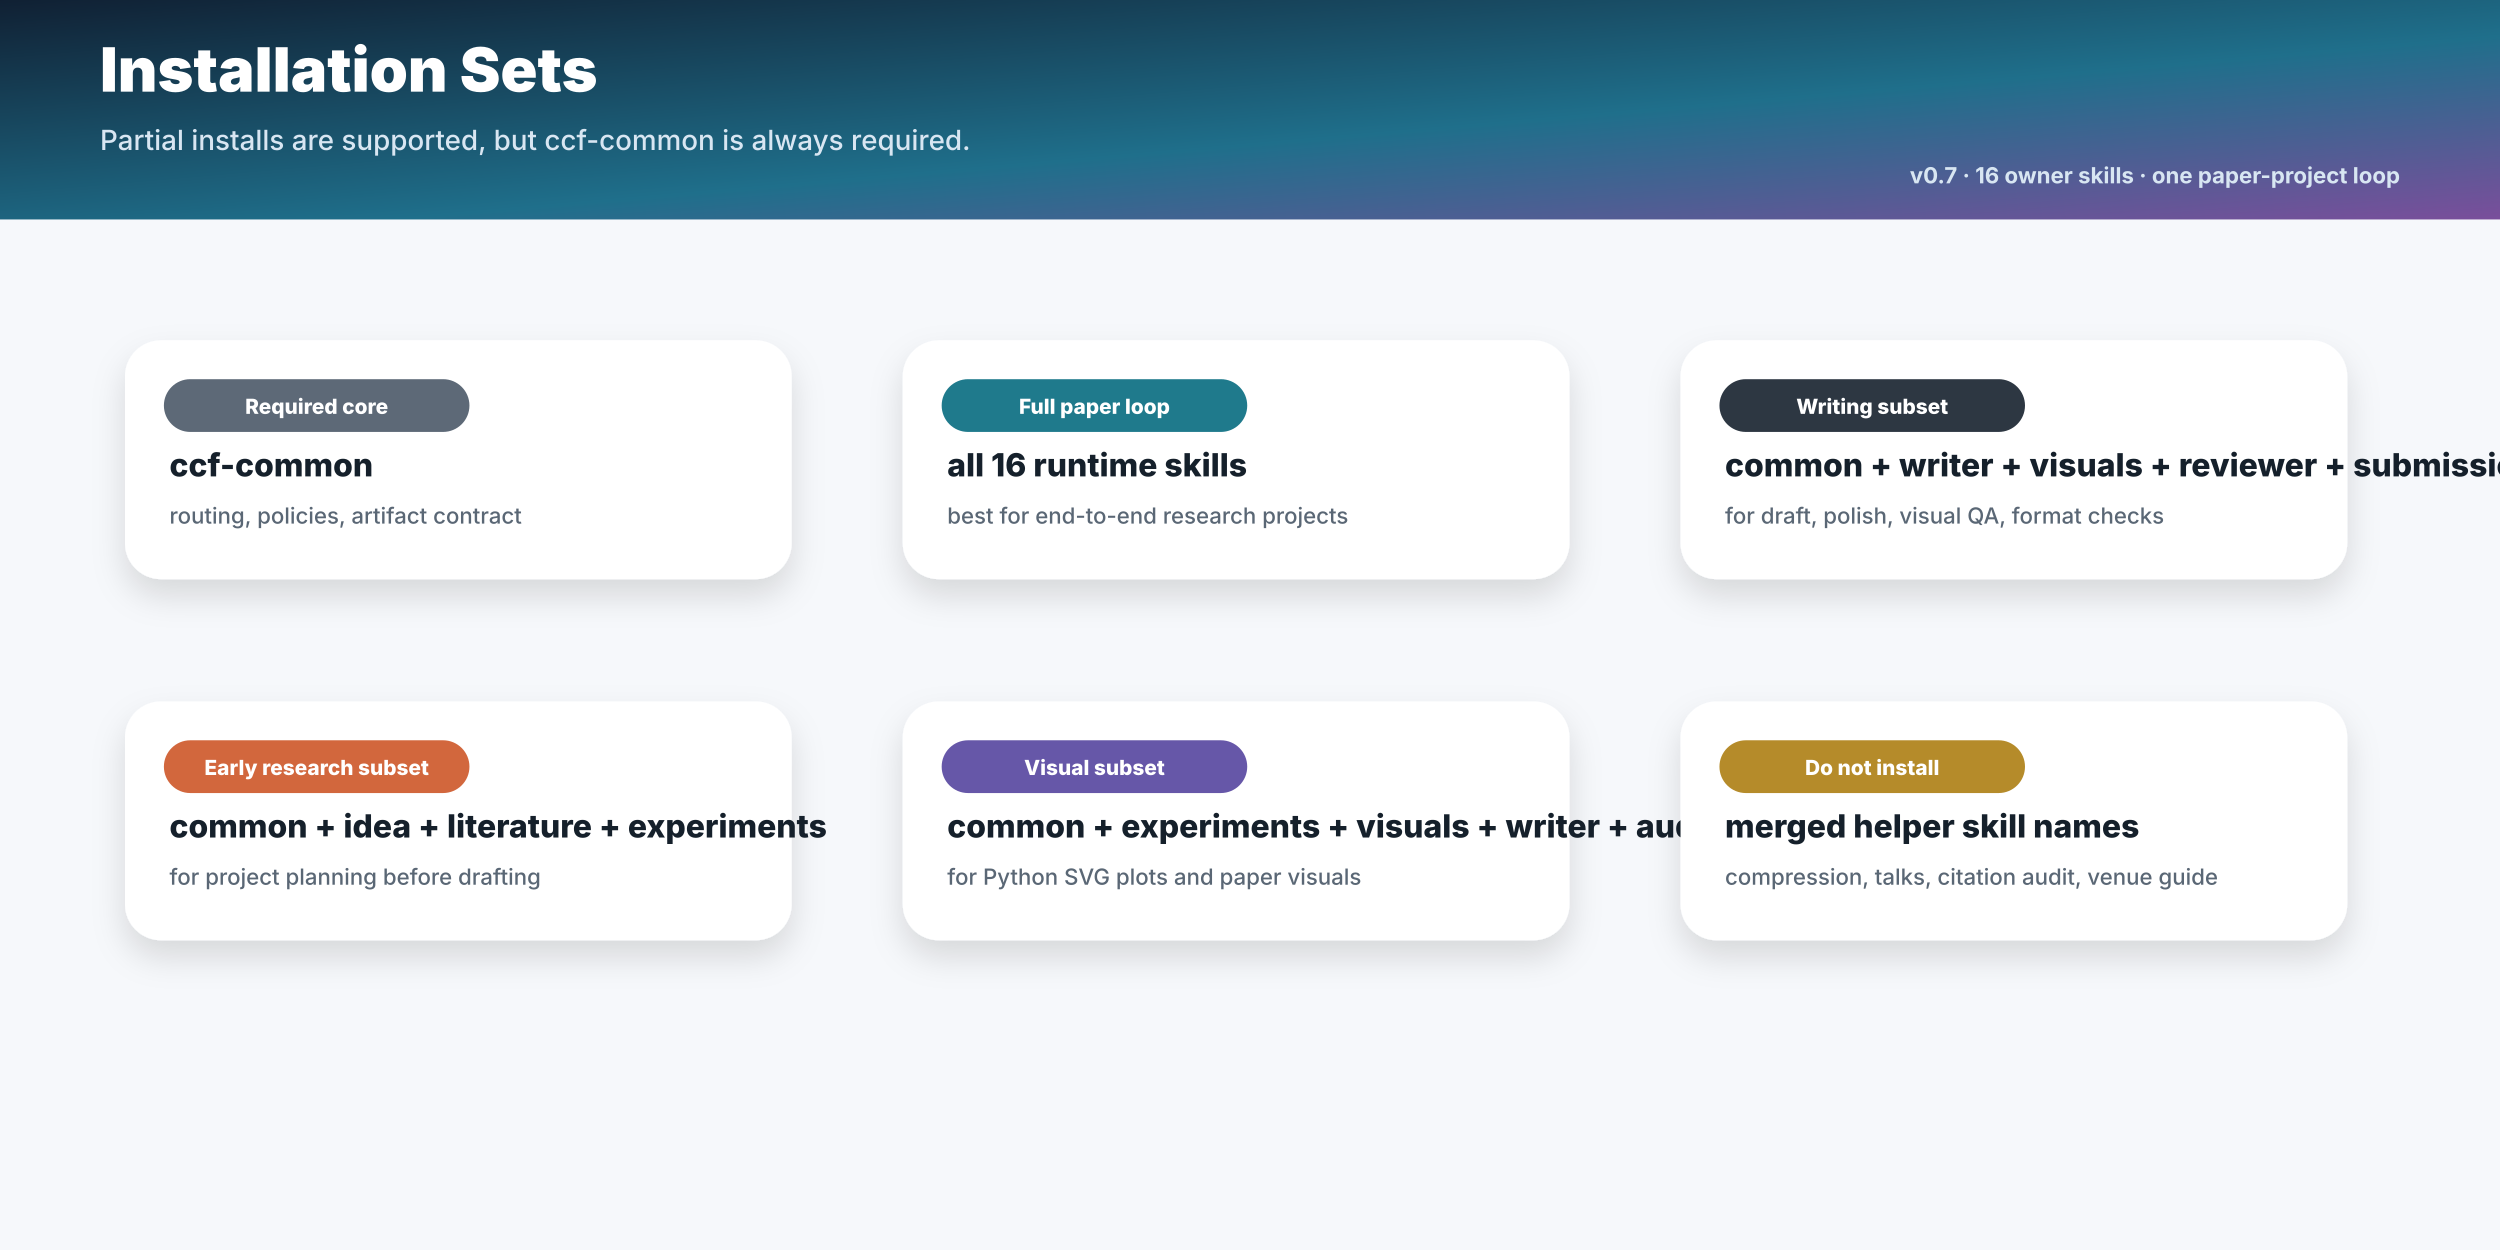
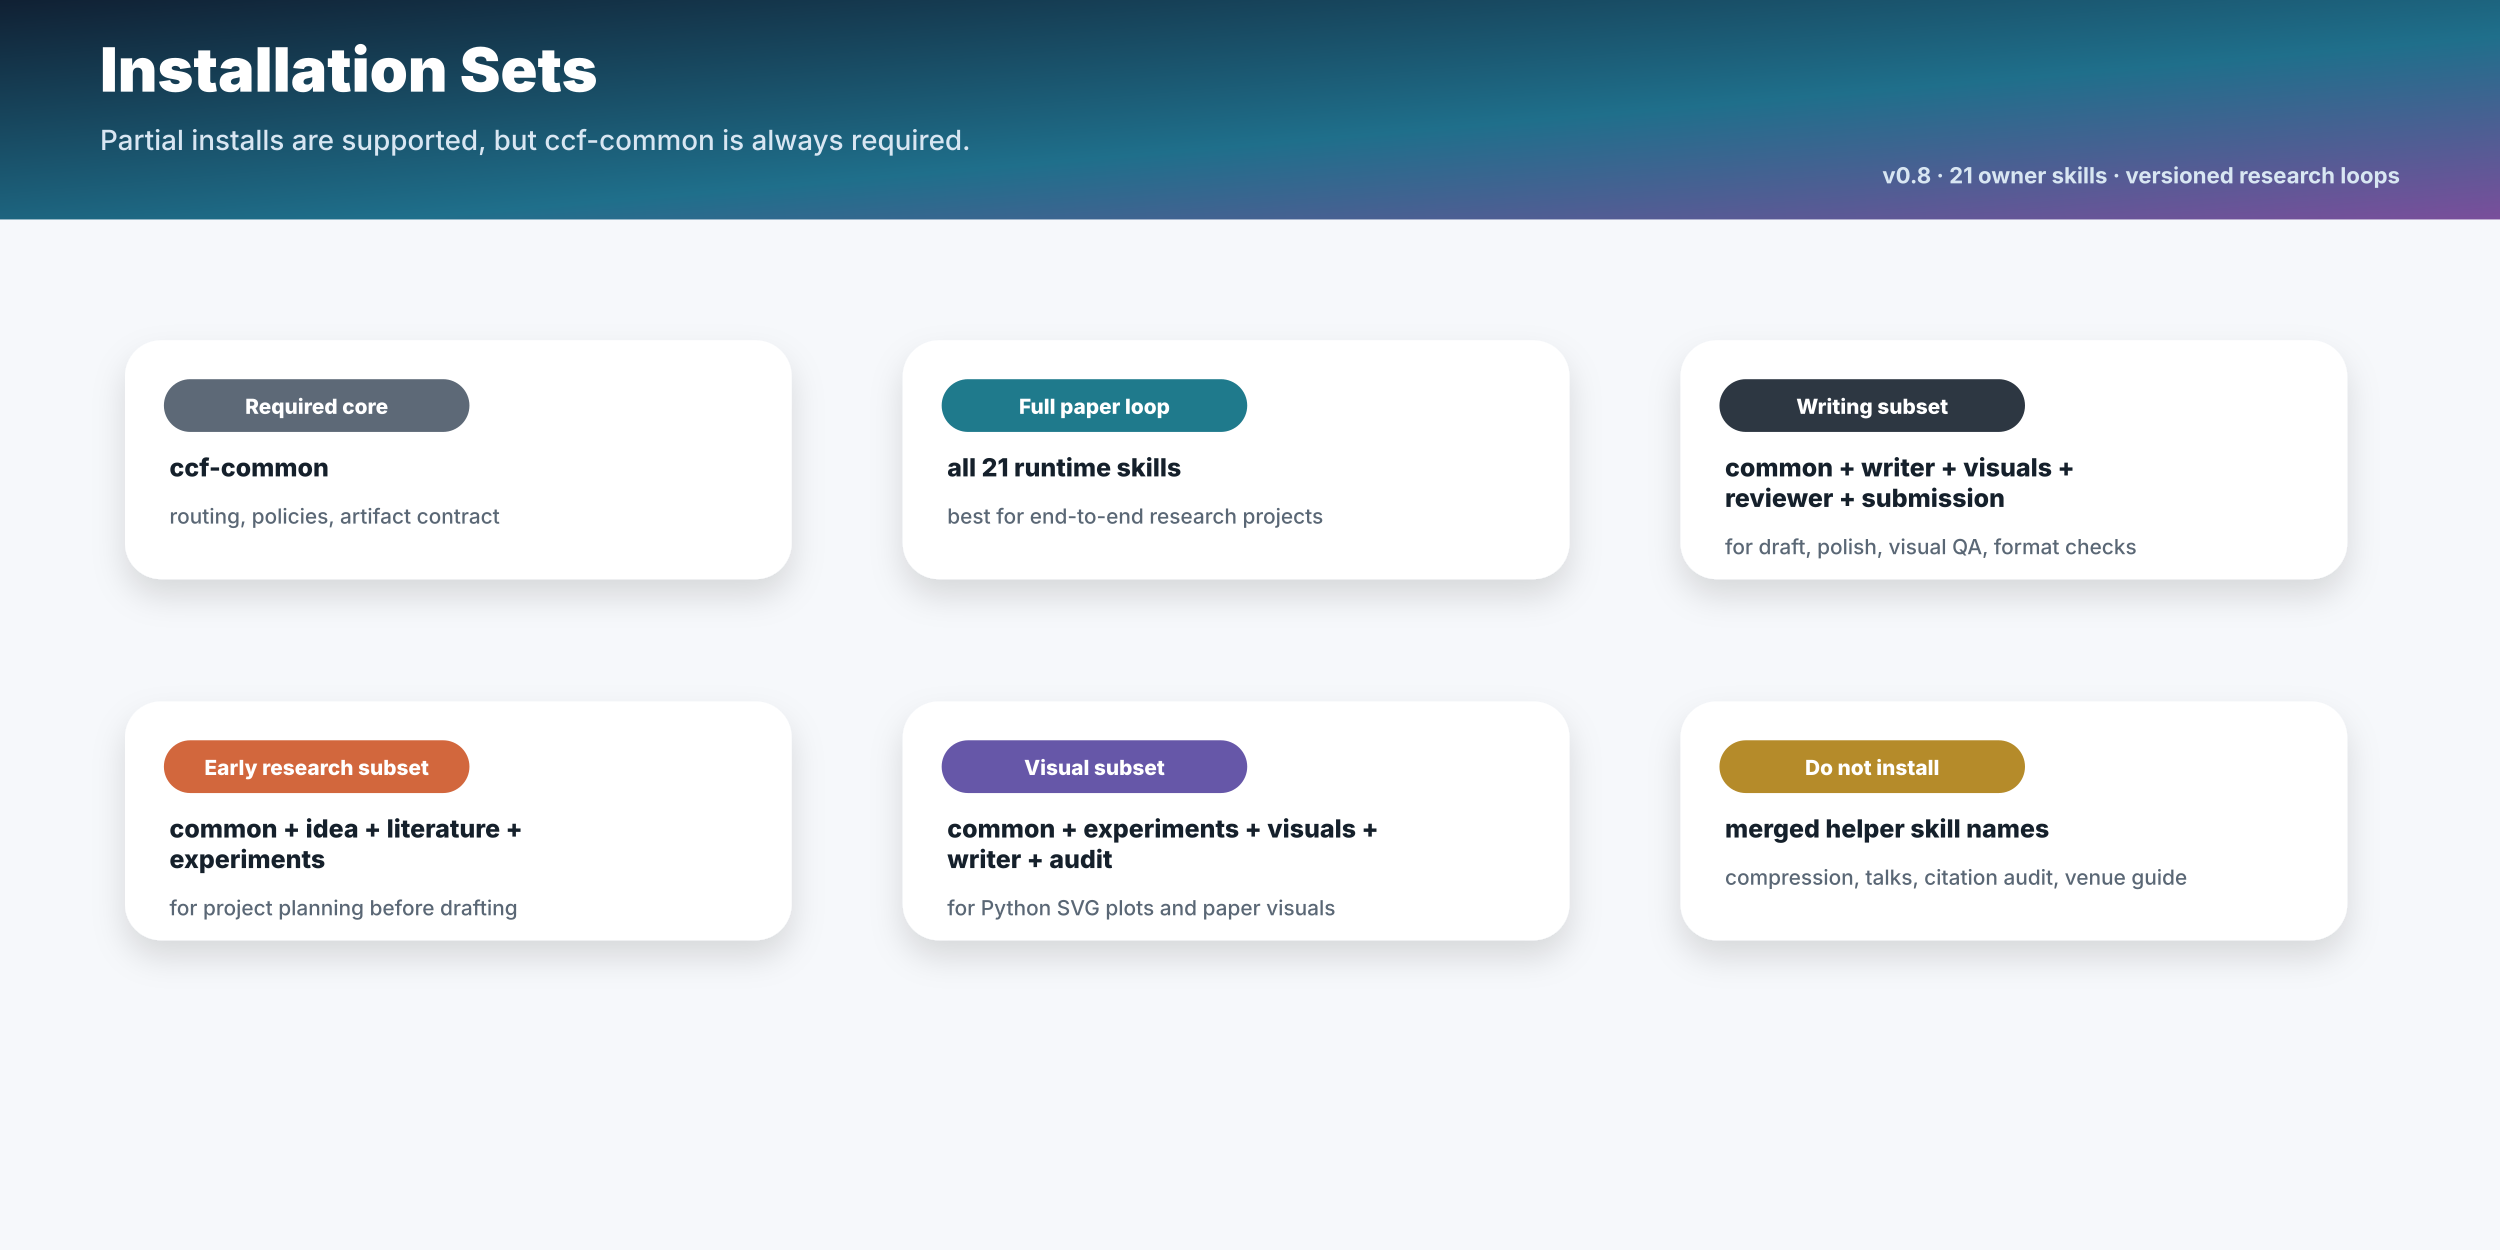
<svg xmlns="http://www.w3.org/2000/svg" width="1800" height="900" viewBox="0 0 1800 900">
  <defs>
    <linearGradient id="header" x1="0" y1="0" x2="1" y2="1">
      <stop offset="0" stop-color="#102033" />
      <stop offset="0.58" stop-color="#1F6F8B" />
      <stop offset="1" stop-color="#7A4E9B" />
    </linearGradient>
    <filter id="shadow" x="-20%" y="-20%" width="140%" height="160%">
      <feDropShadow dx="0" dy="12" stdDeviation="12" flood-color="#0B1826" flood-opacity="0.13" />
    </filter>
    <marker id="arrow" markerWidth="13" markerHeight="13" refX="11" refY="6.5" orient="auto">
      <path d="M2,2 L11,6.5 L2,11 Z" fill="#7B8794" />
    </marker>
  </defs>
  <style>text{font-family:Inter, Segoe UI, Arial, sans-serif;dominant-baseline:auto} .mono{font-family:Consolas,Menlo,monospace}</style>
  <rect x="0" y="0" width="1800" height="900" rx="0" fill="#F6F8FB" stroke="none" stroke-width="2" />
  <rect x="0" y="0" width="1800" height="158" rx="0" fill="url(#header)" stroke="none" stroke-width="2" />
  <text x="72" y="66" font-size="44" font-weight="850" fill="#FFFFFF" text-anchor="start">Installation Sets</text>
  <text x="72" y="108" font-size="20" font-weight="500" fill="#D8E6F2" text-anchor="start">Partial installs are supported, but ccf-common is always required.</text>
-   <text x="1728" y="132" font-size="16" font-weight="650" fill="#D8E6F2" text-anchor="end">v0.7 · 16 owner skills · one paper-project loop</text>
+   <text x="1728" y="132" font-size="16" font-weight="650" fill="#D8E6F2" text-anchor="end">v0.8 · 21 owner skills · versioned research loops</text>
  <rect x="90" y="245" width="480" height="172" rx="26" fill="#FFFFFF" stroke="none" stroke-width="2" filter="url(#shadow)" />
  <rect x="118" y="273" width="220" height="38" rx="19" fill="#5D6977" stroke="none" stroke-width="2" />
  <text x="228" y="298" font-size="15" font-weight="760" fill="#FFFFFF" text-anchor="middle">Required core</text>
-   <text x="122" y="343" font-size="23" font-weight="820" fill="#15202B" text-anchor="start">ccf-common</text>
-   <text x="122" y="377" font-size="16" font-weight="520" fill="#5A6775" text-anchor="start">routing, policies, artifact contract</text>
+   <text x="122" y="343" font-size="18" font-weight="820" fill="#15202B" text-anchor="start">ccf-common</text>
+   <text x="122" y="377" font-size="15" font-weight="520" fill="#5A6775" text-anchor="start">routing, policies, artifact contract</text>
  <rect x="650" y="245" width="480" height="172" rx="26" fill="#FFFFFF" stroke="none" stroke-width="2" filter="url(#shadow)" />
  <rect x="678" y="273" width="220" height="38" rx="19" fill="#1F7A8C" stroke="none" stroke-width="2" />
  <text x="788" y="298" font-size="15" font-weight="760" fill="#FFFFFF" text-anchor="middle">Full paper loop</text>
-   <text x="682" y="343" font-size="23" font-weight="820" fill="#15202B" text-anchor="start">all 16 runtime skills</text>
-   <text x="682" y="377" font-size="16" font-weight="520" fill="#5A6775" text-anchor="start">best for end-to-end research projects</text>
+   <text x="682" y="343" font-size="18" font-weight="820" fill="#15202B" text-anchor="start">all 21 runtime skills</text>
+   <text x="682" y="377" font-size="15" font-weight="520" fill="#5A6775" text-anchor="start">best for end-to-end research projects</text>
  <rect x="1210" y="245" width="480" height="172" rx="26" fill="#FFFFFF" stroke="none" stroke-width="2" filter="url(#shadow)" />
  <rect x="1238" y="273" width="220" height="38" rx="19" fill="#2D3742" stroke="none" stroke-width="2" />
  <text x="1348" y="298" font-size="15" font-weight="760" fill="#FFFFFF" text-anchor="middle">Writing subset</text>
-   <text x="1242" y="343" font-size="23" font-weight="820" fill="#15202B" text-anchor="start">common + writer + visuals + reviewer + submission</text>
-   <text x="1242" y="377" font-size="16" font-weight="520" fill="#5A6775" text-anchor="start">for draft, polish, visual QA, format checks</text>
+   <text x="1242" y="343" font-size="18" font-weight="820" fill="#15202B" text-anchor="start">common + writer + visuals +</text>
+   <text x="1242" y="365" font-size="18" font-weight="820" fill="#15202B" text-anchor="start">reviewer + submission</text>
+   <text x="1242" y="399" font-size="15" font-weight="520" fill="#5A6775" text-anchor="start">for draft, polish, visual QA, format checks</text>
  <rect x="90" y="505" width="480" height="172" rx="26" fill="#FFFFFF" stroke="none" stroke-width="2" filter="url(#shadow)" />
  <rect x="118" y="533" width="220" height="38" rx="19" fill="#D2673D" stroke="none" stroke-width="2" />
  <text x="228" y="558" font-size="15" font-weight="760" fill="#FFFFFF" text-anchor="middle">Early research subset</text>
-   <text x="122" y="603" font-size="23" font-weight="820" fill="#15202B" text-anchor="start">common + idea + literature + experiments</text>
-   <text x="122" y="637" font-size="16" font-weight="520" fill="#5A6775" text-anchor="start">for project planning before drafting</text>
+   <text x="122" y="603" font-size="18" font-weight="820" fill="#15202B" text-anchor="start">common + idea + literature +</text>
+   <text x="122" y="625" font-size="18" font-weight="820" fill="#15202B" text-anchor="start">experiments</text>
+   <text x="122" y="659" font-size="15" font-weight="520" fill="#5A6775" text-anchor="start">for project planning before drafting</text>
  <rect x="650" y="505" width="480" height="172" rx="26" fill="#FFFFFF" stroke="none" stroke-width="2" filter="url(#shadow)" />
  <rect x="678" y="533" width="220" height="38" rx="19" fill="#6657A8" stroke="none" stroke-width="2" />
  <text x="788" y="558" font-size="15" font-weight="760" fill="#FFFFFF" text-anchor="middle">Visual subset</text>
-   <text x="682" y="603" font-size="23" font-weight="820" fill="#15202B" text-anchor="start">common + experiments + visuals + writer + audit</text>
-   <text x="682" y="637" font-size="16" font-weight="520" fill="#5A6775" text-anchor="start">for Python SVG plots and paper visuals</text>
+   <text x="682" y="603" font-size="18" font-weight="820" fill="#15202B" text-anchor="start">common + experiments + visuals +</text>
+   <text x="682" y="625" font-size="18" font-weight="820" fill="#15202B" text-anchor="start">writer + audit</text>
+   <text x="682" y="659" font-size="15" font-weight="520" fill="#5A6775" text-anchor="start">for Python SVG plots and paper visuals</text>
  <rect x="1210" y="505" width="480" height="172" rx="26" fill="#FFFFFF" stroke="none" stroke-width="2" filter="url(#shadow)" />
  <rect x="1238" y="533" width="220" height="38" rx="19" fill="#B58B2A" stroke="none" stroke-width="2" />
  <text x="1348" y="558" font-size="15" font-weight="760" fill="#FFFFFF" text-anchor="middle">Do not install</text>
-   <text x="1242" y="603" font-size="23" font-weight="820" fill="#15202B" text-anchor="start">merged helper skill names</text>
-   <text x="1242" y="637" font-size="16" font-weight="520" fill="#5A6775" text-anchor="start">compression, talks, citation audit, venue guide</text>
+   <text x="1242" y="603" font-size="18" font-weight="820" fill="#15202B" text-anchor="start">merged helper skill names</text>
+   <text x="1242" y="637" font-size="15" font-weight="520" fill="#5A6775" text-anchor="start">compression, talks, citation audit, venue guide</text>
</svg>
